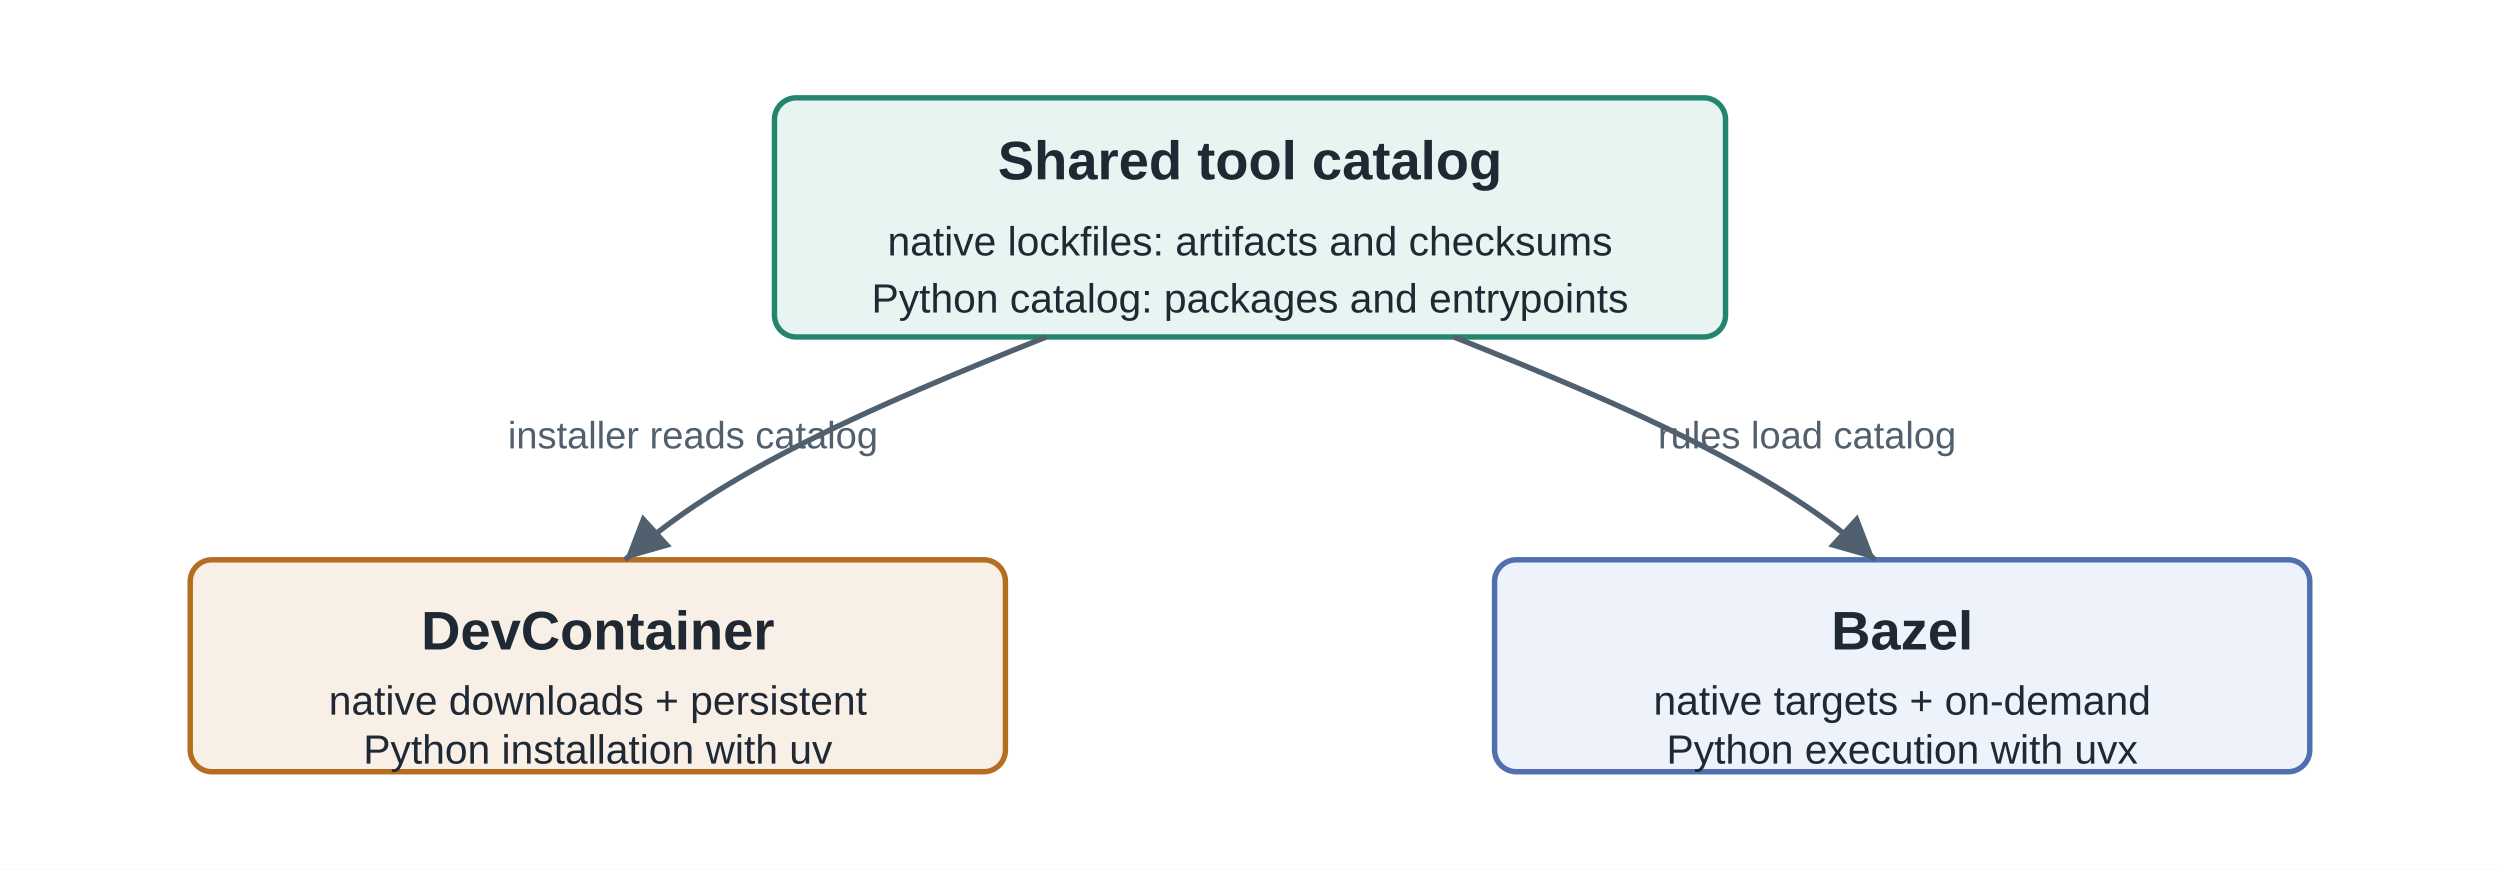
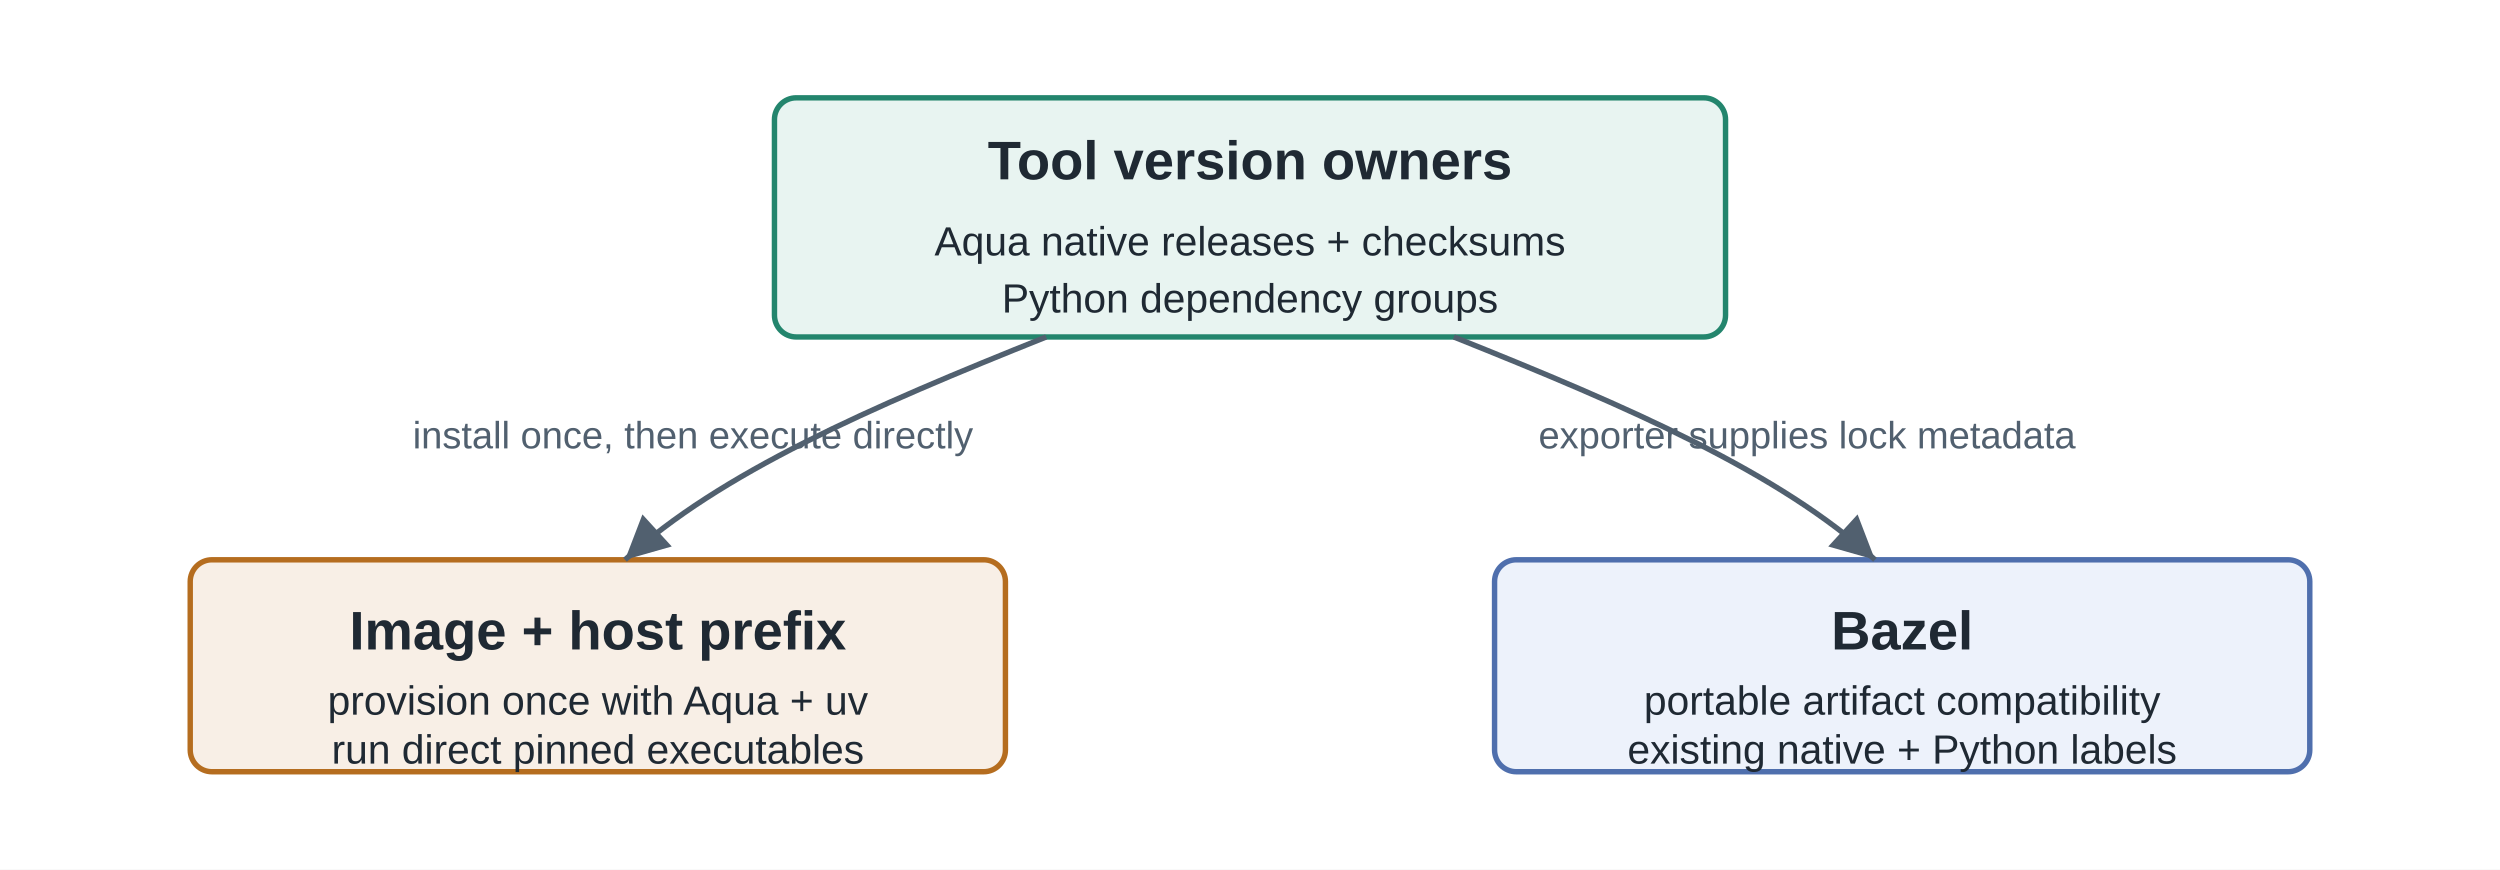
<svg xmlns="http://www.w3.org/2000/svg" width="920" height="320" viewBox="0 0 920 320" role="img" aria-labelledby="title desc">
  <defs>
    <marker id="arrow" markerWidth="12" markerHeight="12" refX="10" refY="6" orient="auto">
      <path d="M2,2 L10,6 L2,10 Z" fill="#51606f" />
    </marker>
    <style>
      text {
        font-family: Arial, Helvetica, sans-serif;
        fill: #1f2933;
      }
      .title {
        font-size: 20px;
        font-weight: 700;
      }
      .body {
        font-size: 15px;
      }
      .label {
        font-size: 14px;
        fill: #51606f;
      }
      .box {
        fill: #f8fafc;
        stroke: #51606f;
        stroke-width: 2;
        rx: 8;
      }
      .source {
        fill: #e8f4f1;
        stroke: #23856d;
      }
      .path-a {
        fill: #f8efe6;
        stroke: #b56d1f;
      }
      .path-b {
        fill: #edf2fb;
        stroke: #4f6fad;
      }
      .arrow {
        fill: none;
        stroke: #51606f;
        stroke-width: 2;
        marker-end: url(#arrow);
      }
    </style>
  </defs>
  <rect width="920" height="320" fill="#ffffff" />
  <rect class="box source" x="285" y="36" width="350" height="88" />
-   <text class="title" x="460" y="66" text-anchor="middle">Shared tool catalog</text>
-   <text class="body" x="460" y="94" text-anchor="middle">native lockfiles: artifacts and checksums</text>
-   <text class="body" x="460" y="115" text-anchor="middle">Python catalog: packages and entrypoints</text>
+   <text class="title" x="460" y="66" text-anchor="middle">Tool version owners</text>
+   <text class="body" x="460" y="94" text-anchor="middle">Aqua native releases + checksums</text>
+   <text class="body" x="460" y="115" text-anchor="middle">Python dependency groups</text>
  <rect class="box path-a" x="70" y="206" width="300" height="78" />
-   <text class="title" x="220" y="239" text-anchor="middle">DevContainer</text>
-   <text class="body" x="220" y="263" text-anchor="middle">native downloads + persistent</text>
-   <text class="body" x="220" y="281" text-anchor="middle">Python installation with uv</text>
+   <text class="title" x="220" y="239" text-anchor="middle">Image + host prefix</text>
+   <text class="body" x="220" y="263" text-anchor="middle">provision once with Aqua + uv</text>
+   <text class="body" x="220" y="281" text-anchor="middle">run direct pinned executables</text>
  <rect class="box path-b" x="550" y="206" width="300" height="78" />
  <text class="title" x="700" y="239" text-anchor="middle">Bazel</text>
-   <text class="body" x="700" y="263" text-anchor="middle">native targets + on-demand</text>
-   <text class="body" x="700" y="281" text-anchor="middle">Python execution with uvx</text>
+   <text class="body" x="700" y="263" text-anchor="middle">portable artifact compatibility</text>
+   <text class="body" x="700" y="281" text-anchor="middle">existing native + Python labels</text>
  <path class="arrow" d="M385,124 C320,150 265,174 230,206" />
  <path class="arrow" d="M535,124 C600,150 655,174 690,206" />
-   <text class="label" x="255" y="165" text-anchor="middle">installer reads catalog</text>
-   <text class="label" x="665" y="165" text-anchor="middle">rules load catalog</text>
+   <text class="label" x="255" y="165" text-anchor="middle">install once, then execute directly</text>
+   <text class="label" x="665" y="165" text-anchor="middle">exporter supplies lock metadata</text>
</svg>
